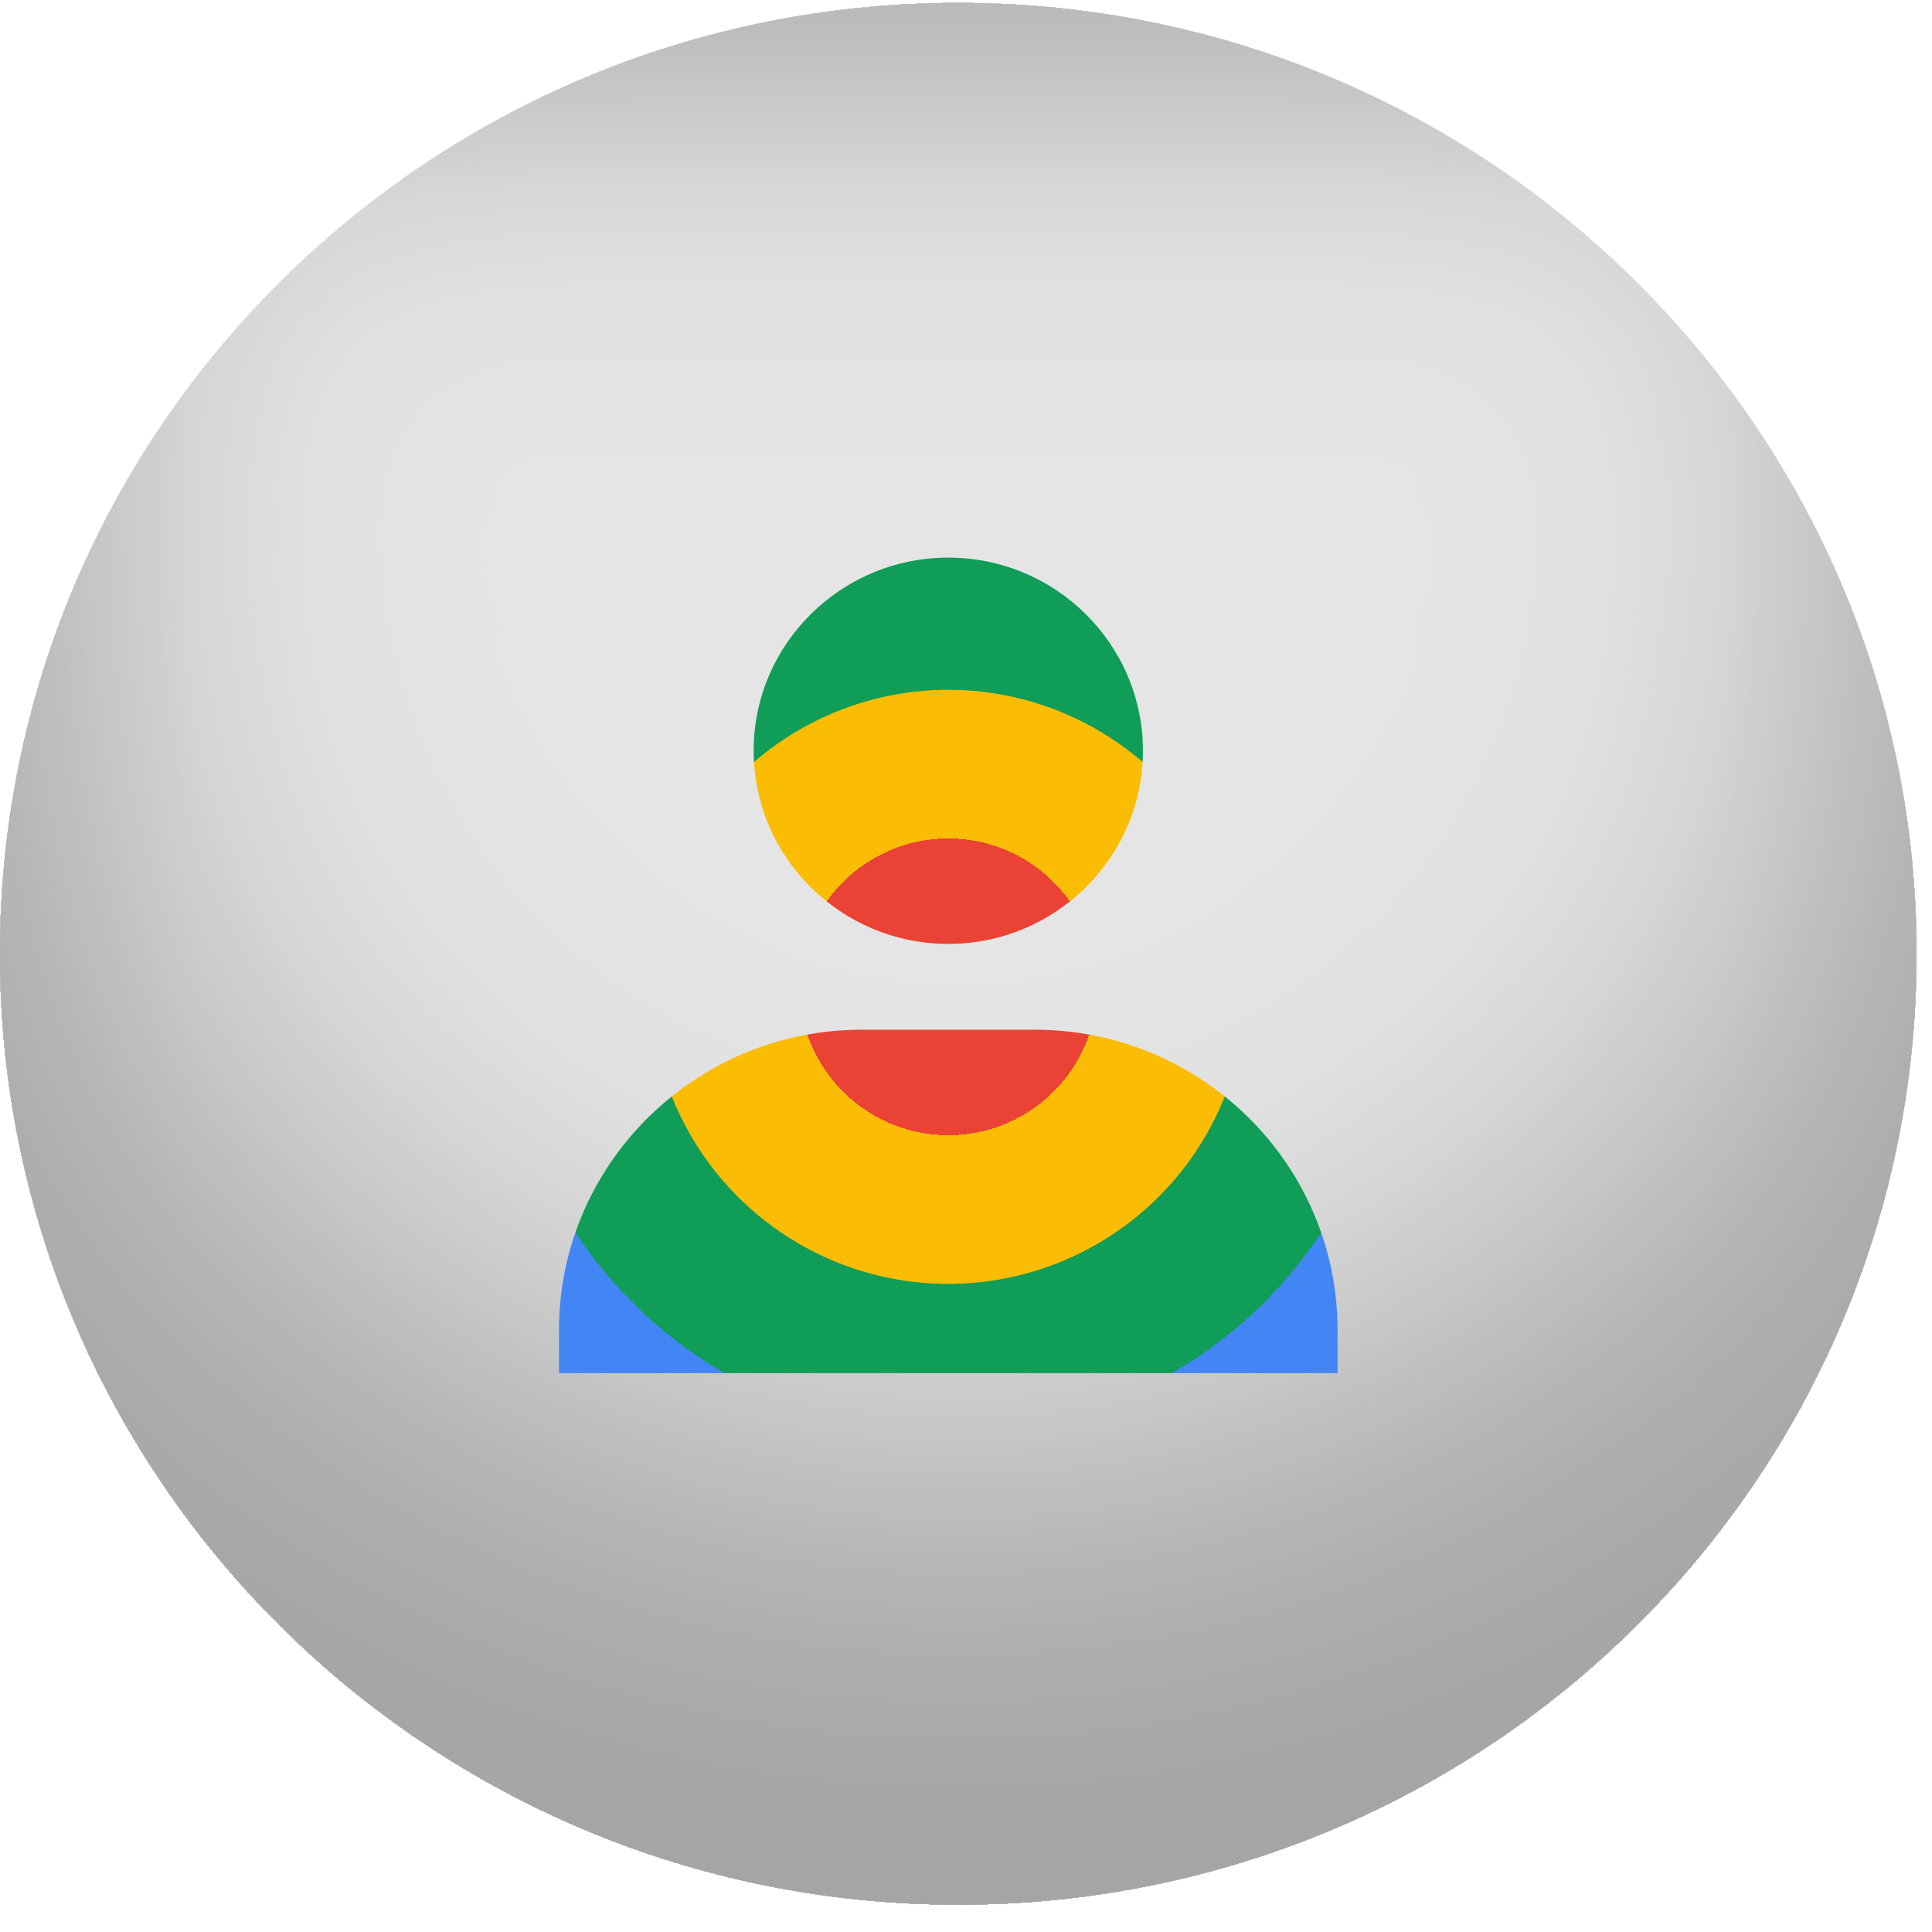
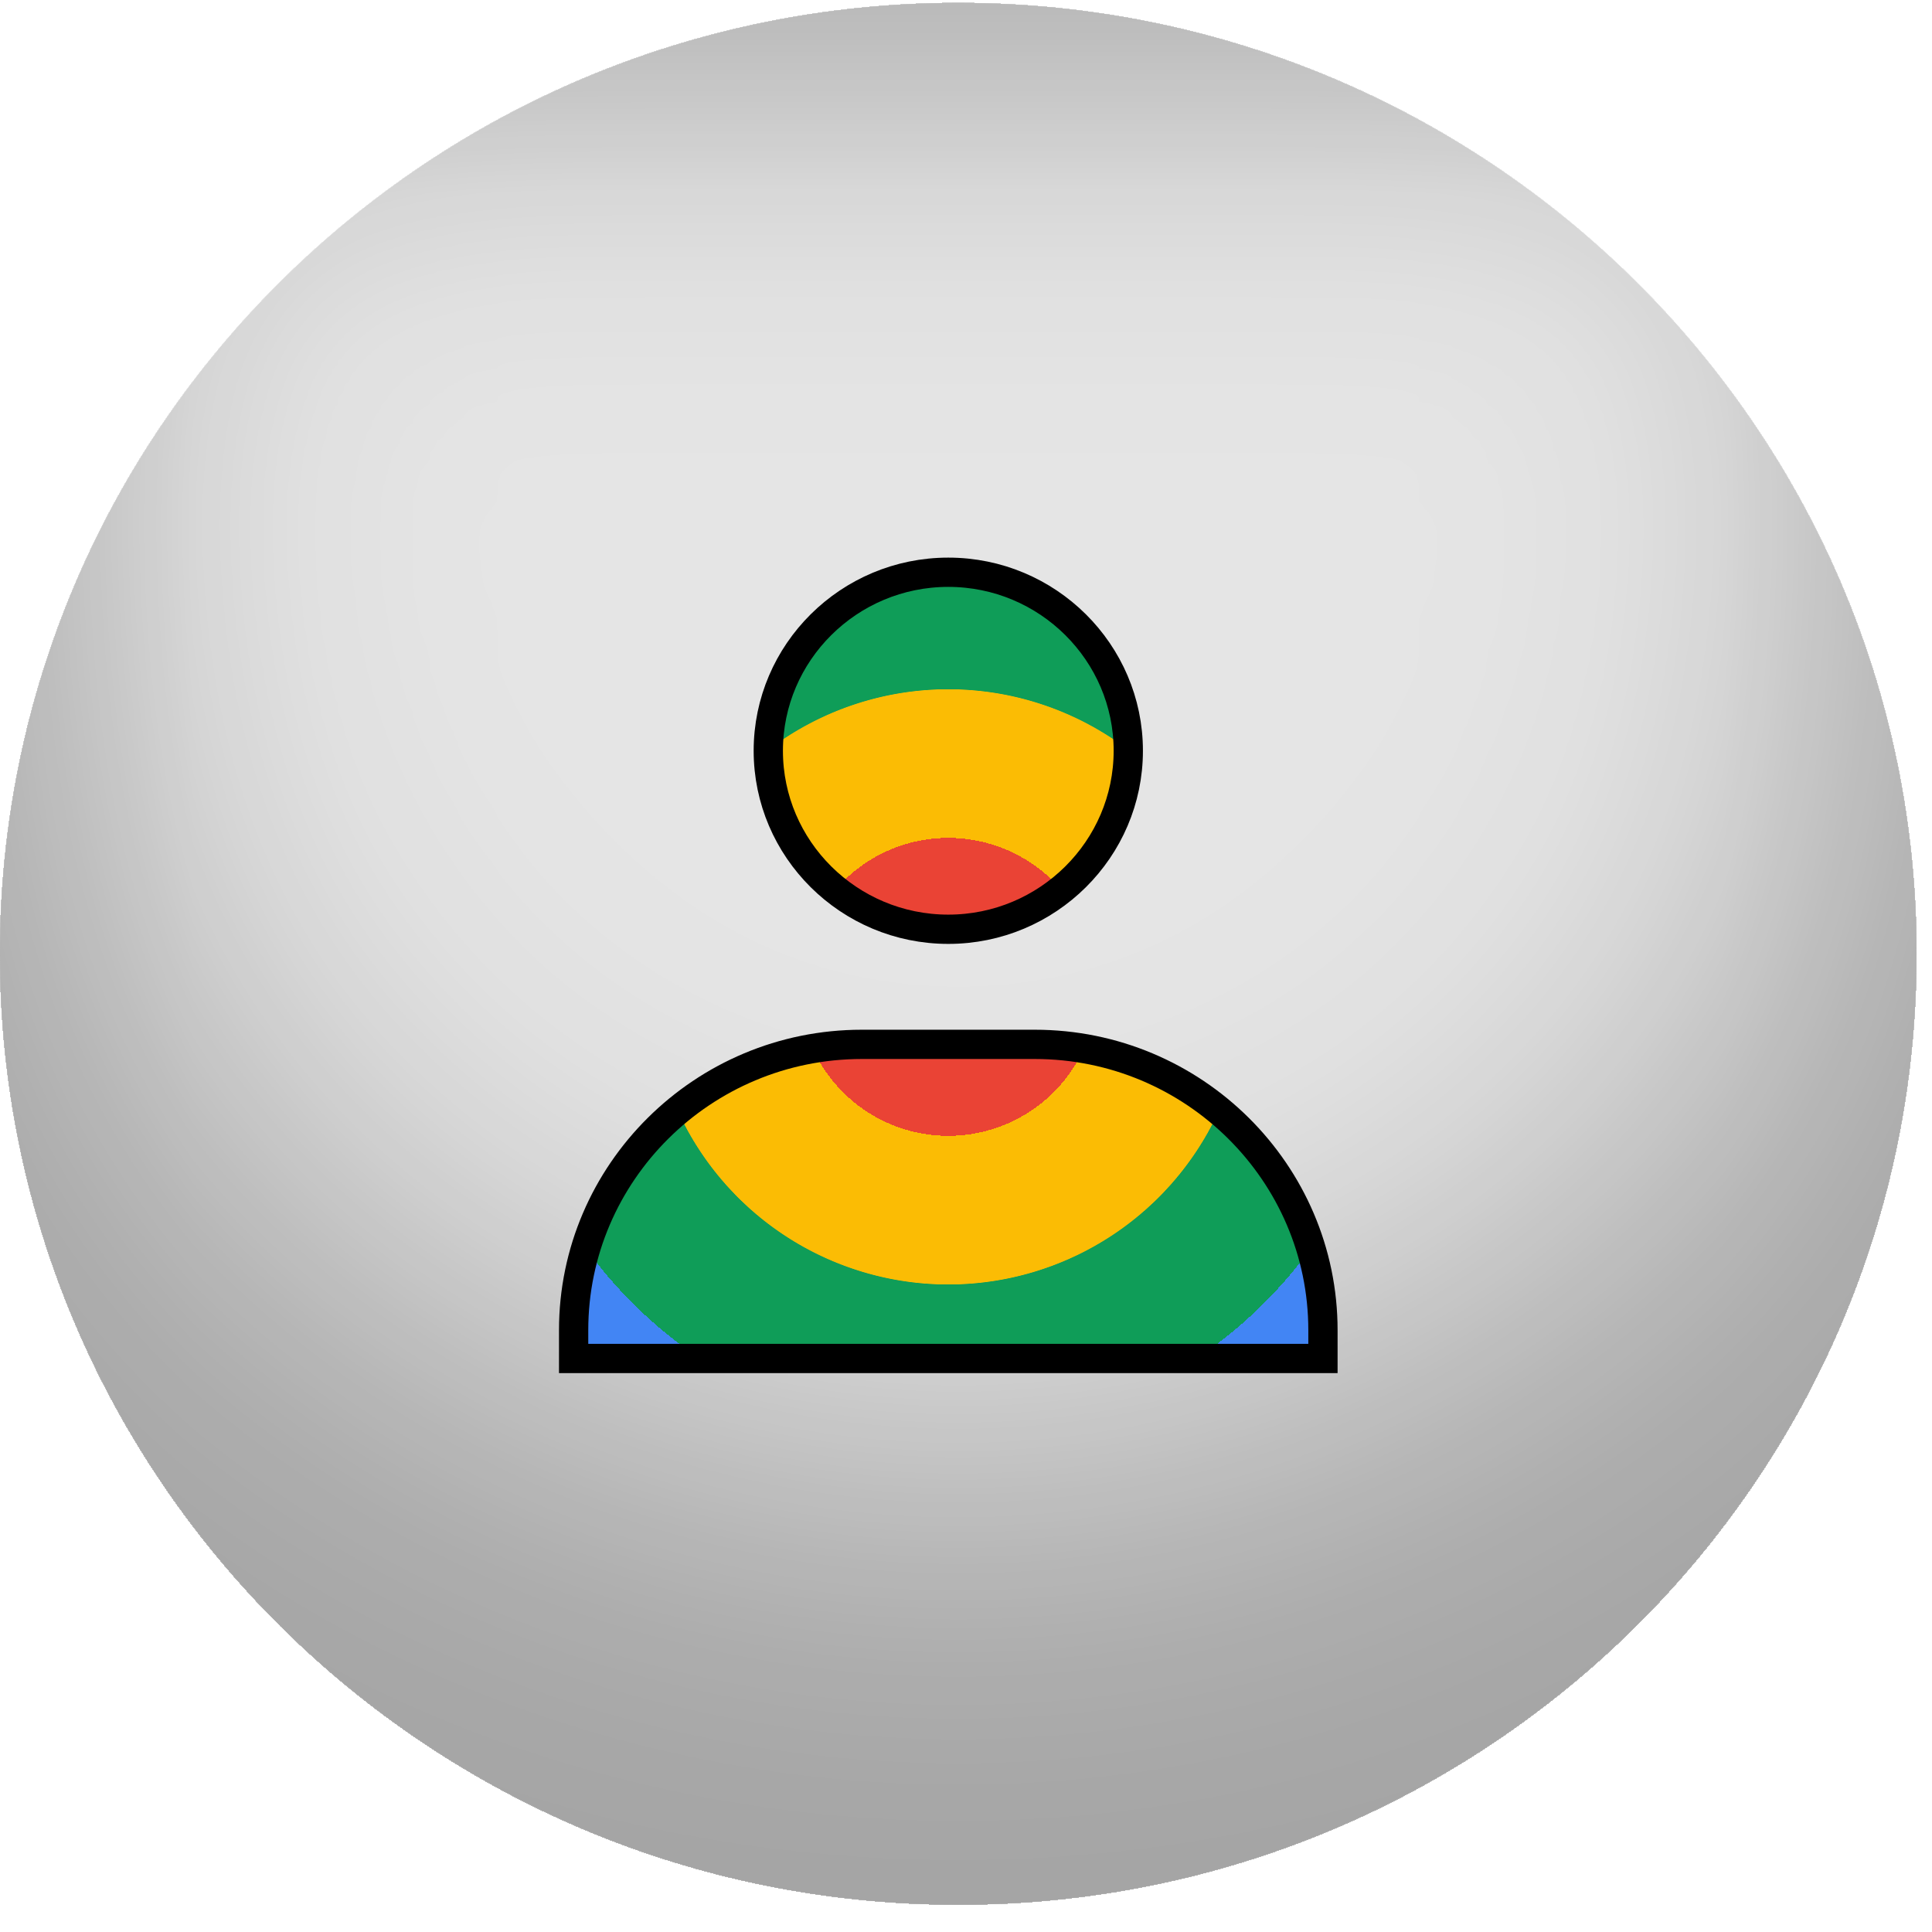
<svg xmlns="http://www.w3.org/2000/svg" width="66" height="66" viewBox="0 0 66 66" fill="none">
  <g filter="url(#filter0_i_30_868)">
    <ellipse cx="32.735" cy="32.583" rx="32.735" ry="32.483" fill="#E5E5E5" />
  </g>
-   <path d="M32.395 32.245C28.729 32.245 25.746 29.284 25.746 25.647C25.746 22.009 28.729 19.049 32.395 19.049C36.061 19.049 39.044 22.009 39.044 25.647C39.044 29.284 36.061 32.245 32.395 32.245Z" fill="url(#paint0_angular_30_868)" />
-   <path d="M45.694 46.907H19.096V45.441C19.096 39.783 23.736 35.177 29.44 35.177H35.35C41.052 35.177 45.694 39.783 45.694 45.441V46.907Z" fill="url(#paint1_angular_30_868)" />
+   <path d="M32.395 31.745C29.002 31.745 26.246 29.005 26.246 25.647C26.246 22.289 29.002 19.549 32.395 19.549C35.788 19.549 38.544 22.289 38.544 25.647C38.544 29.005 35.788 31.745 32.395 31.745ZM45.194 46.407H19.596V45.441C19.596 40.063 24.009 35.677 29.44 35.677H35.35C40.78 35.677 45.194 40.063 45.194 45.441V46.407Z" fill="url(#paint0_angular_30_868)" stroke="black" />
  <defs>
    <filter id="filter0_i_30_868" x="0" y="-14.9" width="65.47" height="79.967" filterUnits="userSpaceOnUse" color-interpolation-filters="sRGB">
      <feFlood flood-opacity="0" result="BackgroundImageFix" />
      <feBlend mode="normal" in="SourceGraphic" in2="BackgroundImageFix" result="shape" />
      <feColorMatrix in="SourceAlpha" type="matrix" values="0 0 0 0 0 0 0 0 0 0 0 0 0 0 0 0 0 0 127 0" result="hardAlpha" />
      <feMorphology radius="0.01" operator="erode" in="SourceAlpha" result="effect1_innerShadow_30_868" />
      <feOffset dy="-15" />
      <feGaussianBlur stdDeviation="10" />
      <feComposite in2="hardAlpha" operator="arithmetic" k2="-1" k3="1" />
      <feColorMatrix type="matrix" values="0 0 0 0 0 0 0 0 0 0 0 0 0 0 0 0 0 0 0.28 0" />
      <feBlend mode="normal" in2="shape" result="effect1_innerShadow_30_868" />
    </filter>
    <radialGradient id="paint0_angular_30_868" cx="0" cy="0" r="1" gradientUnits="userSpaceOnUse" gradientTransform="translate(32.395 33.7111) rotate(180) scale(20.4594 20.3021)">
      <stop offset="0.25" stop-color="#EA4335" />
      <stop offset="0.25" stop-color="#FBBC04" />
      <stop offset="0.499" stop-color="#FBBC04" />
      <stop offset="0.5" stop-color="#0F9D58" />
      <stop offset="0.75" stop-color="#0F9D58" />
      <stop offset="0.75" stop-color="#4285F4" />
      <stop offset="1" stop-color="#4285F4" />
      <stop offset="1" stop-color="#EA4335" />
    </radialGradient>
-     <radialGradient id="paint1_angular_30_868" cx="0" cy="0" r="1" gradientUnits="userSpaceOnUse" gradientTransform="translate(32.395 33.7111) rotate(180) scale(20.4594 20.3021)">
-       <stop offset="0.25" stop-color="#EA4335" />
-       <stop offset="0.25" stop-color="#FBBC04" />
-       <stop offset="0.499" stop-color="#FBBC04" />
-       <stop offset="0.5" stop-color="#0F9D58" />
-       <stop offset="0.75" stop-color="#0F9D58" />
-       <stop offset="0.75" stop-color="#4285F4" />
-       <stop offset="1" stop-color="#4285F4" />
-       <stop offset="1" stop-color="#EA4335" />
-     </radialGradient>
  </defs>
</svg>
